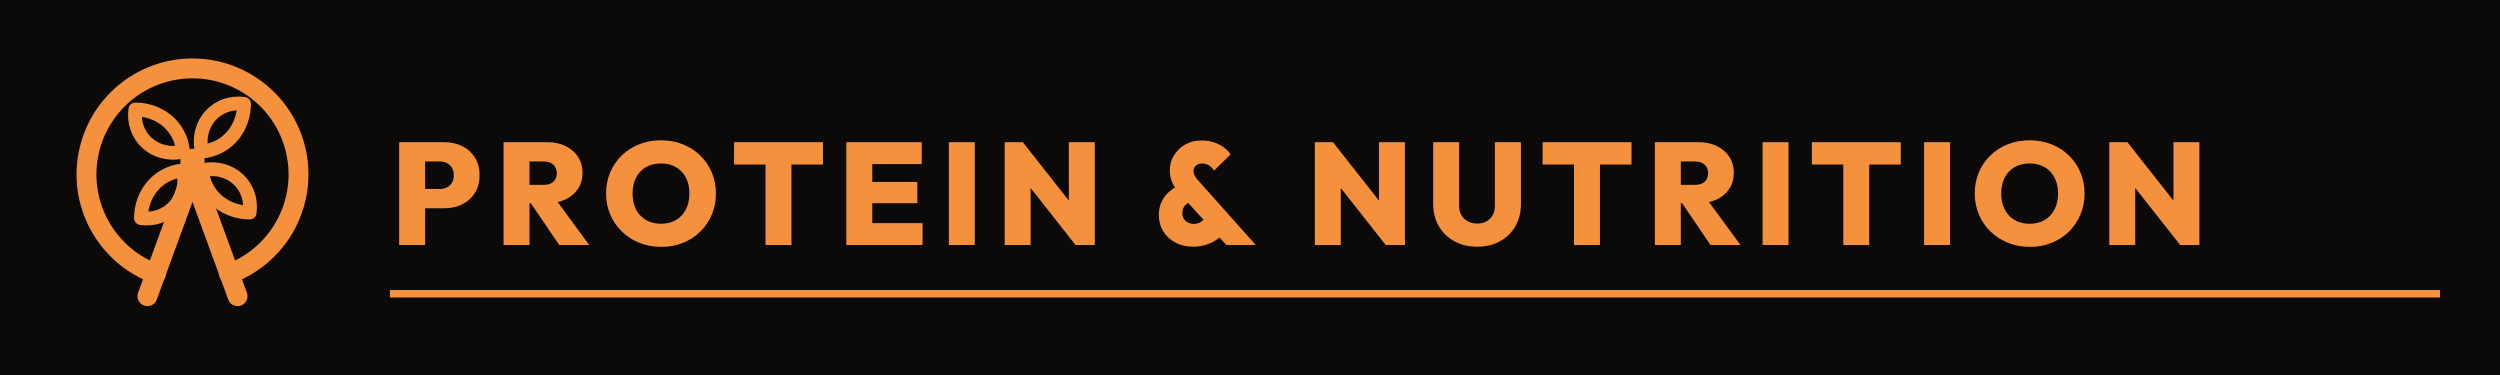
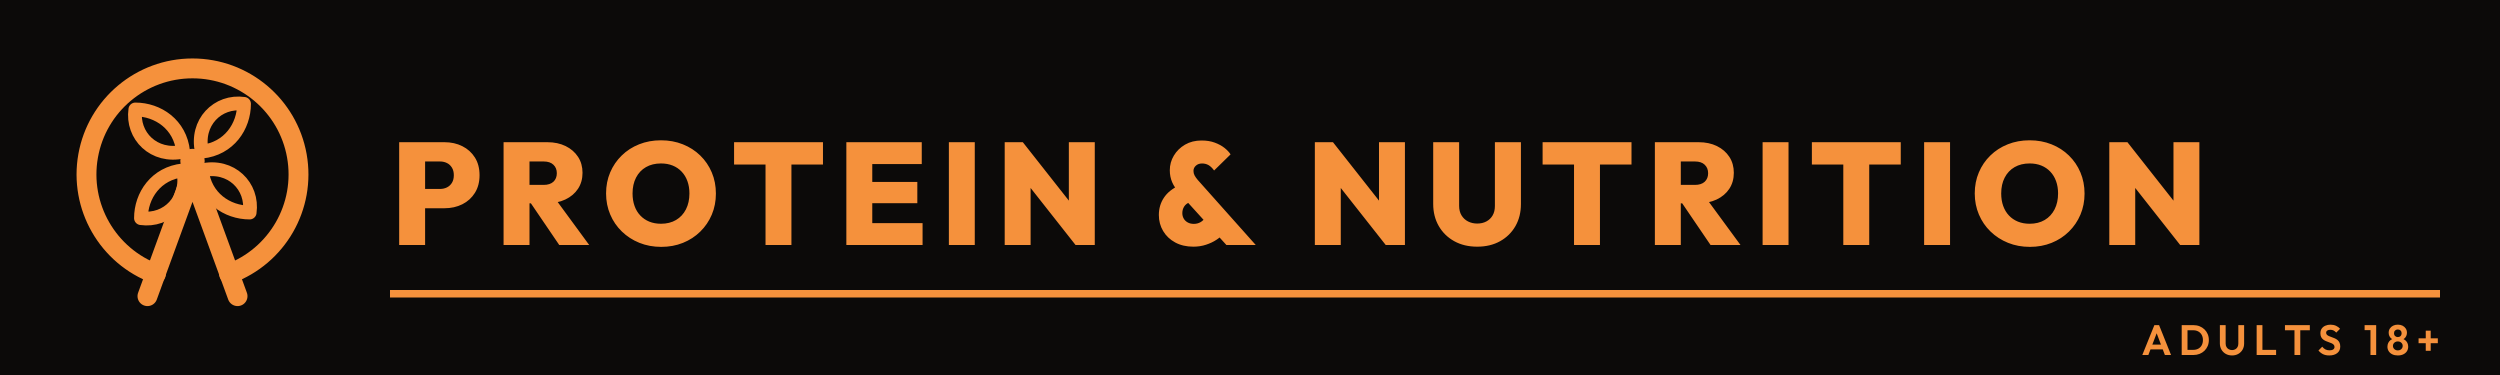
<svg xmlns="http://www.w3.org/2000/svg" viewBox="0 0 1000 150" width="1000mm" height="150mm" color="#f5913c">
  <rect width="1000" height="150" fill="#0c0a09" />
  <g transform="translate(24 22) scale(1.06)">
    <g fill="none" stroke="currentColor" stroke-linecap="round" stroke-linejoin="round">
      <path d="M 36.2 82.6 A 40 40 0 1 1 63.8 82.6" stroke-width="7.5" />
      <path d="M 33 91 L 50 44.5 L 67 91" stroke-width="7.5" />
      <g transform="translate(50 40)">
        <path d="M5 0 C 11 -9.5, 23 -9.5, 29 -1.5 C 23 4.5, 13 6.5, 5 0 Z" transform="rotate(-45)" stroke-width="5.2" />
        <path d="M5 0 C 11 -9.5, 23 -9.5, 29 -1.5 C 23 4.5, 13 6.5, 5 0 Z" transform="rotate(45)" stroke-width="5.2" />
        <path d="M5 0 C 11 -9.5, 23 -9.5, 29 -1.5 C 23 4.5, 13 6.5, 5 0 Z" transform="rotate(135)" stroke-width="5.2" />
        <path d="M5 0 C 11 -9.5, 23 -9.5, 29 -1.5 C 23 4.5, 13 6.5, 5 0 Z" transform="rotate(225)" stroke-width="5.2" />
        <circle r="4.6" fill="currentColor" stroke="none" />
      </g>
    </g>
  </g>
  <path d="M11.86 -14.7V-22.42H20.01Q21.53 -22.42 22.78 -23.04Q24.03 -23.66 24.78 -24.89Q25.53 -26.12 25.53 -27.91Q25.53 -29.7 24.78 -30.93Q24.03 -32.17 22.78 -32.79Q21.53 -33.41 20.01 -33.41H11.86V-41.12H21.79Q25.75 -41.12 28.93 -39.53Q32.1 -37.95 33.96 -35Q35.82 -32.05 35.82 -27.92Q35.82 -23.82 33.96 -20.85Q32.1 -17.88 28.93 -16.29Q25.75 -14.7 21.79 -14.7ZM3.67 0V-41.12H14.04V0ZM53.62 -16.66V-24.04H61.45Q64 -24.04 65.37 -25.31Q66.73 -26.58 66.73 -28.72Q66.73 -30.8 65.37 -32.1Q64.02 -33.41 61.47 -33.41H53.62V-41.12H62.93Q67.11 -41.12 70.27 -39.56Q73.43 -38 75.22 -35.26Q77.01 -32.51 77.01 -28.88Q77.01 -25.22 75.2 -22.48Q73.38 -19.73 70.14 -18.2Q66.89 -16.66 62.5 -16.66ZM45.43 0V-41.12H55.8V0ZM67.7 0 55.71 -17.63 65.09 -19.89 79.68 0ZM108.5 0.75Q103.76 0.75 99.75 -0.87Q95.74 -2.49 92.75 -5.39Q89.75 -8.28 88.09 -12.19Q86.43 -16.1 86.43 -20.62Q86.43 -25.19 88.07 -29.04Q89.71 -32.9 92.68 -35.79Q95.64 -38.69 99.64 -40.28Q103.65 -41.88 108.39 -41.88Q113.13 -41.88 117.13 -40.28Q121.13 -38.69 124.11 -35.79Q127.08 -32.9 128.72 -29.01Q130.36 -25.13 130.36 -20.56Q130.36 -16.04 128.72 -12.15Q127.08 -8.27 124.11 -5.36Q121.15 -2.45 117.17 -0.85Q113.19 0.75 108.5 0.75ZM108.39 -8.5Q111.85 -8.5 114.41 -10Q116.97 -11.51 118.37 -14.25Q119.77 -16.98 119.77 -20.62Q119.77 -23.33 118.97 -25.53Q118.18 -27.74 116.67 -29.33Q115.16 -30.93 113.07 -31.78Q110.98 -32.62 108.39 -32.62Q104.94 -32.62 102.38 -31.15Q99.82 -29.67 98.42 -26.96Q97.02 -24.26 97.02 -20.62Q97.02 -17.86 97.82 -15.62Q98.61 -13.38 100.12 -11.8Q101.62 -10.21 103.71 -9.35Q105.81 -8.5 108.39 -8.5ZM150.21 0V-40.83H160.57V0ZM137.63 -32.2V-41.12H173.19V-32.2ZM182.54 0V-41.12H192.91V0ZM190.73 0V-8.74H213.03V0ZM190.73 -16.72V-25.23H210.93V-16.72ZM190.73 -32.38V-41.12H212.7V-32.38ZM223.55 0V-41.12H233.91V0ZM245.88 0V-41.12H253.13L256.24 -32.68V0ZM274.22 0 250.18 -30.51 253.13 -41.12 277.17 -10.61ZM274.22 0 271.54 -8.66V-41.12H281.91V0ZM334.56 0 316 -20.45Q313.81 -22.91 312.87 -25.1Q311.92 -27.29 311.92 -29.9Q311.92 -33.06 313.54 -35.76Q315.16 -38.47 318.01 -40.14Q320.86 -41.8 324.61 -41.8Q327.6 -41.8 329.88 -40.96Q332.17 -40.12 333.78 -38.85Q335.4 -37.57 336.23 -36.25L329.64 -29.8Q328.54 -31.32 327.39 -31.97Q326.24 -32.61 324.83 -32.61Q323.32 -32.61 322.36 -31.74Q321.39 -30.87 321.39 -29.64Q321.39 -28.67 321.83 -27.83Q322.28 -26.98 323.12 -26L346.3 0ZM321.35 0.67Q317.17 0.67 314.07 -1.02Q310.97 -2.7 309.26 -5.58Q307.54 -8.45 307.54 -12.01Q307.54 -15.88 309.57 -18.93Q311.59 -21.98 315.74 -23.87L319.96 -17.15Q318.42 -16.56 317.67 -15.39Q316.93 -14.22 316.93 -12.75Q316.93 -11.57 317.47 -10.6Q318.01 -9.63 319.06 -9.04Q320.1 -8.45 321.54 -8.45Q323.02 -8.45 324.2 -9.13Q325.38 -9.8 326.32 -11.22L333.24 -4.39Q332.33 -3.23 330.56 -2.07Q328.8 -0.9 326.44 -0.12Q324.07 0.67 321.35 0.67ZM369.94 0V-41.12H377.19L380.31 -32.68V0ZM398.29 0 374.24 -30.51 377.19 -41.12 401.23 -10.61ZM398.29 0 395.6 -8.66V-41.12H405.97V0ZM434.89 0.67Q429.64 0.67 425.69 -1.53Q421.73 -3.73 419.5 -7.59Q417.28 -11.46 417.28 -16.43V-41.12H427.65V-15.66Q427.65 -13.44 428.61 -11.85Q429.58 -10.26 431.22 -9.42Q432.87 -8.58 434.89 -8.58Q436.96 -8.58 438.54 -9.42Q440.13 -10.26 441.05 -11.83Q441.96 -13.4 441.96 -15.6V-41.12H452.37V-16.37Q452.37 -11.4 450.18 -7.56Q447.98 -3.73 444.06 -1.53Q440.13 0.67 434.89 0.67ZM473.61 0V-40.83H483.98V0ZM461.04 -32.2V-41.12H496.6V-32.2ZM514.14 -16.66V-24.04H521.97Q524.52 -24.04 525.89 -25.31Q527.25 -26.58 527.25 -28.72Q527.25 -30.8 525.89 -32.1Q524.54 -33.41 521.99 -33.41H514.14V-41.12H523.45Q527.63 -41.12 530.79 -39.56Q533.95 -38 535.74 -35.26Q537.53 -32.51 537.53 -28.88Q537.53 -25.22 535.72 -22.48Q533.9 -19.73 530.66 -18.2Q527.41 -16.66 523.01 -16.66ZM505.95 0V-41.12H516.32V0ZM528.22 0 516.23 -17.63 525.61 -19.89 540.2 0ZM549.04 0V-41.12H559.41V0ZM581.32 0V-40.83H591.69V0ZM568.75 -32.2V-41.12H604.3V-32.2ZM613.65 0V-41.12H624.02V0ZM655.97 0.75Q651.22 0.75 647.21 -0.87Q643.21 -2.49 640.21 -5.39Q637.22 -8.28 635.56 -12.19Q633.9 -16.1 633.9 -20.62Q633.9 -25.19 635.54 -29.04Q637.17 -32.9 640.14 -35.79Q643.1 -38.69 647.11 -40.28Q651.11 -41.88 655.85 -41.88Q660.59 -41.88 664.59 -40.28Q668.6 -38.69 671.57 -35.79Q674.54 -32.9 676.18 -29.01Q677.82 -25.13 677.82 -20.56Q677.82 -16.04 676.18 -12.15Q674.54 -8.27 671.57 -5.36Q668.61 -2.45 664.63 -0.85Q660.65 0.75 655.97 0.75ZM655.85 -8.5Q659.32 -8.5 661.87 -10Q664.43 -11.51 665.83 -14.25Q667.23 -16.98 667.23 -20.62Q667.23 -23.33 666.43 -25.53Q665.64 -27.74 664.13 -29.33Q662.62 -30.93 660.53 -31.78Q658.45 -32.62 655.85 -32.62Q652.4 -32.62 649.84 -31.15Q647.28 -29.67 645.88 -26.96Q644.48 -24.26 644.48 -20.62Q644.48 -17.86 645.28 -15.62Q646.08 -13.38 647.58 -11.8Q649.08 -10.21 651.17 -9.35Q653.27 -8.5 655.85 -8.5ZM687.72 0V-41.12H694.97L698.09 -32.68V0ZM716.07 0 692.03 -30.51 694.97 -41.12 719.01 -10.61ZM716.07 0 713.39 -8.66V-41.12H723.75V0Z" transform="translate(156.00 98.00)" fill="currentColor" />
  <rect x="156" y="116" width="820" height="3" fill="currentColor" />
+   <path d="M0.33 0 5.16 -11.95H7.04L11.83 0H9.36L5.66 -9.8H6.5L2.75 0ZM2.89 -2.23V-4.17H9.31V-2.23ZM17.67 0V-2.06H20.72Q21.88 -2.06 22.75 -2.54Q23.62 -3.03 24.1 -3.91Q24.58 -4.8 24.58 -5.99Q24.58 -7.17 24.09 -8.05Q23.6 -8.93 22.73 -9.41Q21.87 -9.89 20.72 -9.89H17.63V-11.95H20.76Q22.09 -11.95 23.22 -11.51Q24.34 -11.06 25.18 -10.26Q26.02 -9.45 26.49 -8.36Q26.95 -7.28 26.95 -5.98Q26.95 -4.69 26.49 -3.59Q26.02 -2.5 25.19 -1.69Q24.36 -0.89 23.23 -0.44Q22.1 0 20.8 0ZM16.09 0V-11.95H18.41V0ZM36.23 0.18Q34.82 0.18 33.72 -0.44Q32.62 -1.07 31.99 -2.15Q31.36 -3.24 31.36 -4.62V-11.95H33.67V-4.56Q33.67 -3.76 34.01 -3.18Q34.35 -2.6 34.93 -2.29Q35.51 -1.97 36.23 -1.97Q36.96 -1.97 37.52 -2.28Q38.09 -2.6 38.42 -3.18Q38.74 -3.76 38.74 -4.54V-11.95H41.06V-4.6Q41.06 -3.22 40.44 -2.14Q39.82 -1.07 38.73 -0.44Q37.65 0.18 36.23 0.18ZM46.07 0V-11.95H48.38V0ZM47.77 0V-2.06H53.85V0ZM61.2 0V-11.7H63.52V0ZM57.39 -9.89V-11.95H67.34V-9.89ZM75.11 0.18Q73.67 0.18 72.64 -0.32Q71.62 -0.81 70.79 -1.8L72.31 -3.32Q72.85 -2.63 73.54 -2.25Q74.23 -1.87 75.23 -1.87Q76.15 -1.87 76.68 -2.22Q77.21 -2.58 77.21 -3.21Q77.21 -3.75 76.9 -4.09Q76.59 -4.44 76.09 -4.67Q75.59 -4.9 74.99 -5.1Q74.38 -5.3 73.78 -5.56Q73.18 -5.81 72.68 -6.2Q72.18 -6.58 71.87 -7.18Q71.57 -7.79 71.57 -8.7Q71.57 -9.78 72.09 -10.55Q72.62 -11.32 73.54 -11.72Q74.46 -12.13 75.62 -12.13Q76.84 -12.13 77.83 -11.68Q78.81 -11.22 79.44 -10.49L77.91 -8.96Q77.38 -9.53 76.83 -9.81Q76.27 -10.09 75.57 -10.09Q74.78 -10.09 74.32 -9.78Q73.87 -9.46 73.87 -8.9Q73.87 -8.4 74.18 -8.09Q74.48 -7.79 74.98 -7.57Q75.48 -7.35 76.09 -7.14Q76.69 -6.94 77.29 -6.68Q77.89 -6.42 78.4 -6.01Q78.9 -5.6 79.2 -4.97Q79.51 -4.33 79.51 -3.39Q79.51 -1.73 78.33 -0.78Q77.15 0.18 75.11 0.18ZM91.6 0V-11.95H93.88V0ZM89.25 -9.94V-11.95H93.71V-9.94ZM102.54 0.18Q101.27 0.18 100.34 -0.27Q99.41 -0.72 98.9 -1.51Q98.38 -2.31 98.38 -3.32Q98.38 -4.14 98.7 -4.82Q99.02 -5.5 99.62 -5.97Q100.23 -6.43 101.04 -6.62L100.99 -6.07Q100.31 -6.24 99.84 -6.67Q99.37 -7.09 99.12 -7.68Q98.88 -8.26 98.88 -8.9Q98.88 -9.85 99.35 -10.58Q99.82 -11.31 100.65 -11.73Q101.48 -12.14 102.54 -12.14Q103.61 -12.14 104.43 -11.73Q105.25 -11.31 105.72 -10.58Q106.19 -9.85 106.19 -8.9Q106.19 -8.26 105.94 -7.68Q105.7 -7.09 105.24 -6.67Q104.77 -6.24 104.08 -6.07L104.02 -6.62Q104.86 -6.43 105.45 -5.97Q106.05 -5.5 106.37 -4.82Q106.69 -4.14 106.69 -3.32Q106.69 -2.31 106.18 -1.51Q105.67 -0.72 104.73 -0.27Q103.8 0.18 102.54 0.18ZM102.54 -1.84Q103.11 -1.84 103.54 -2.08Q103.98 -2.31 104.23 -2.72Q104.49 -3.12 104.49 -3.64Q104.49 -4.17 104.23 -4.56Q103.98 -4.96 103.54 -5.19Q103.11 -5.43 102.54 -5.43Q101.97 -5.43 101.53 -5.19Q101.09 -4.96 100.84 -4.56Q100.58 -4.17 100.58 -3.64Q100.58 -3.12 100.84 -2.72Q101.09 -2.31 101.53 -2.08Q101.97 -1.84 102.54 -1.84ZM102.54 -7.17Q103.21 -7.17 103.63 -7.59Q104.06 -8.02 104.06 -8.69Q104.06 -9.36 103.63 -9.78Q103.21 -10.21 102.54 -10.21Q101.88 -10.21 101.44 -9.79Q101.01 -9.37 101.01 -8.7Q101.01 -8.03 101.44 -7.6Q101.88 -7.17 102.54 -7.17ZM110.84 -4.73V-6.66H118.54V-4.73ZM113.71 -9.73H115.69V-1.67H113.71Z" transform="translate(856.59 142.00)" fill="currentColor" />
</svg>
